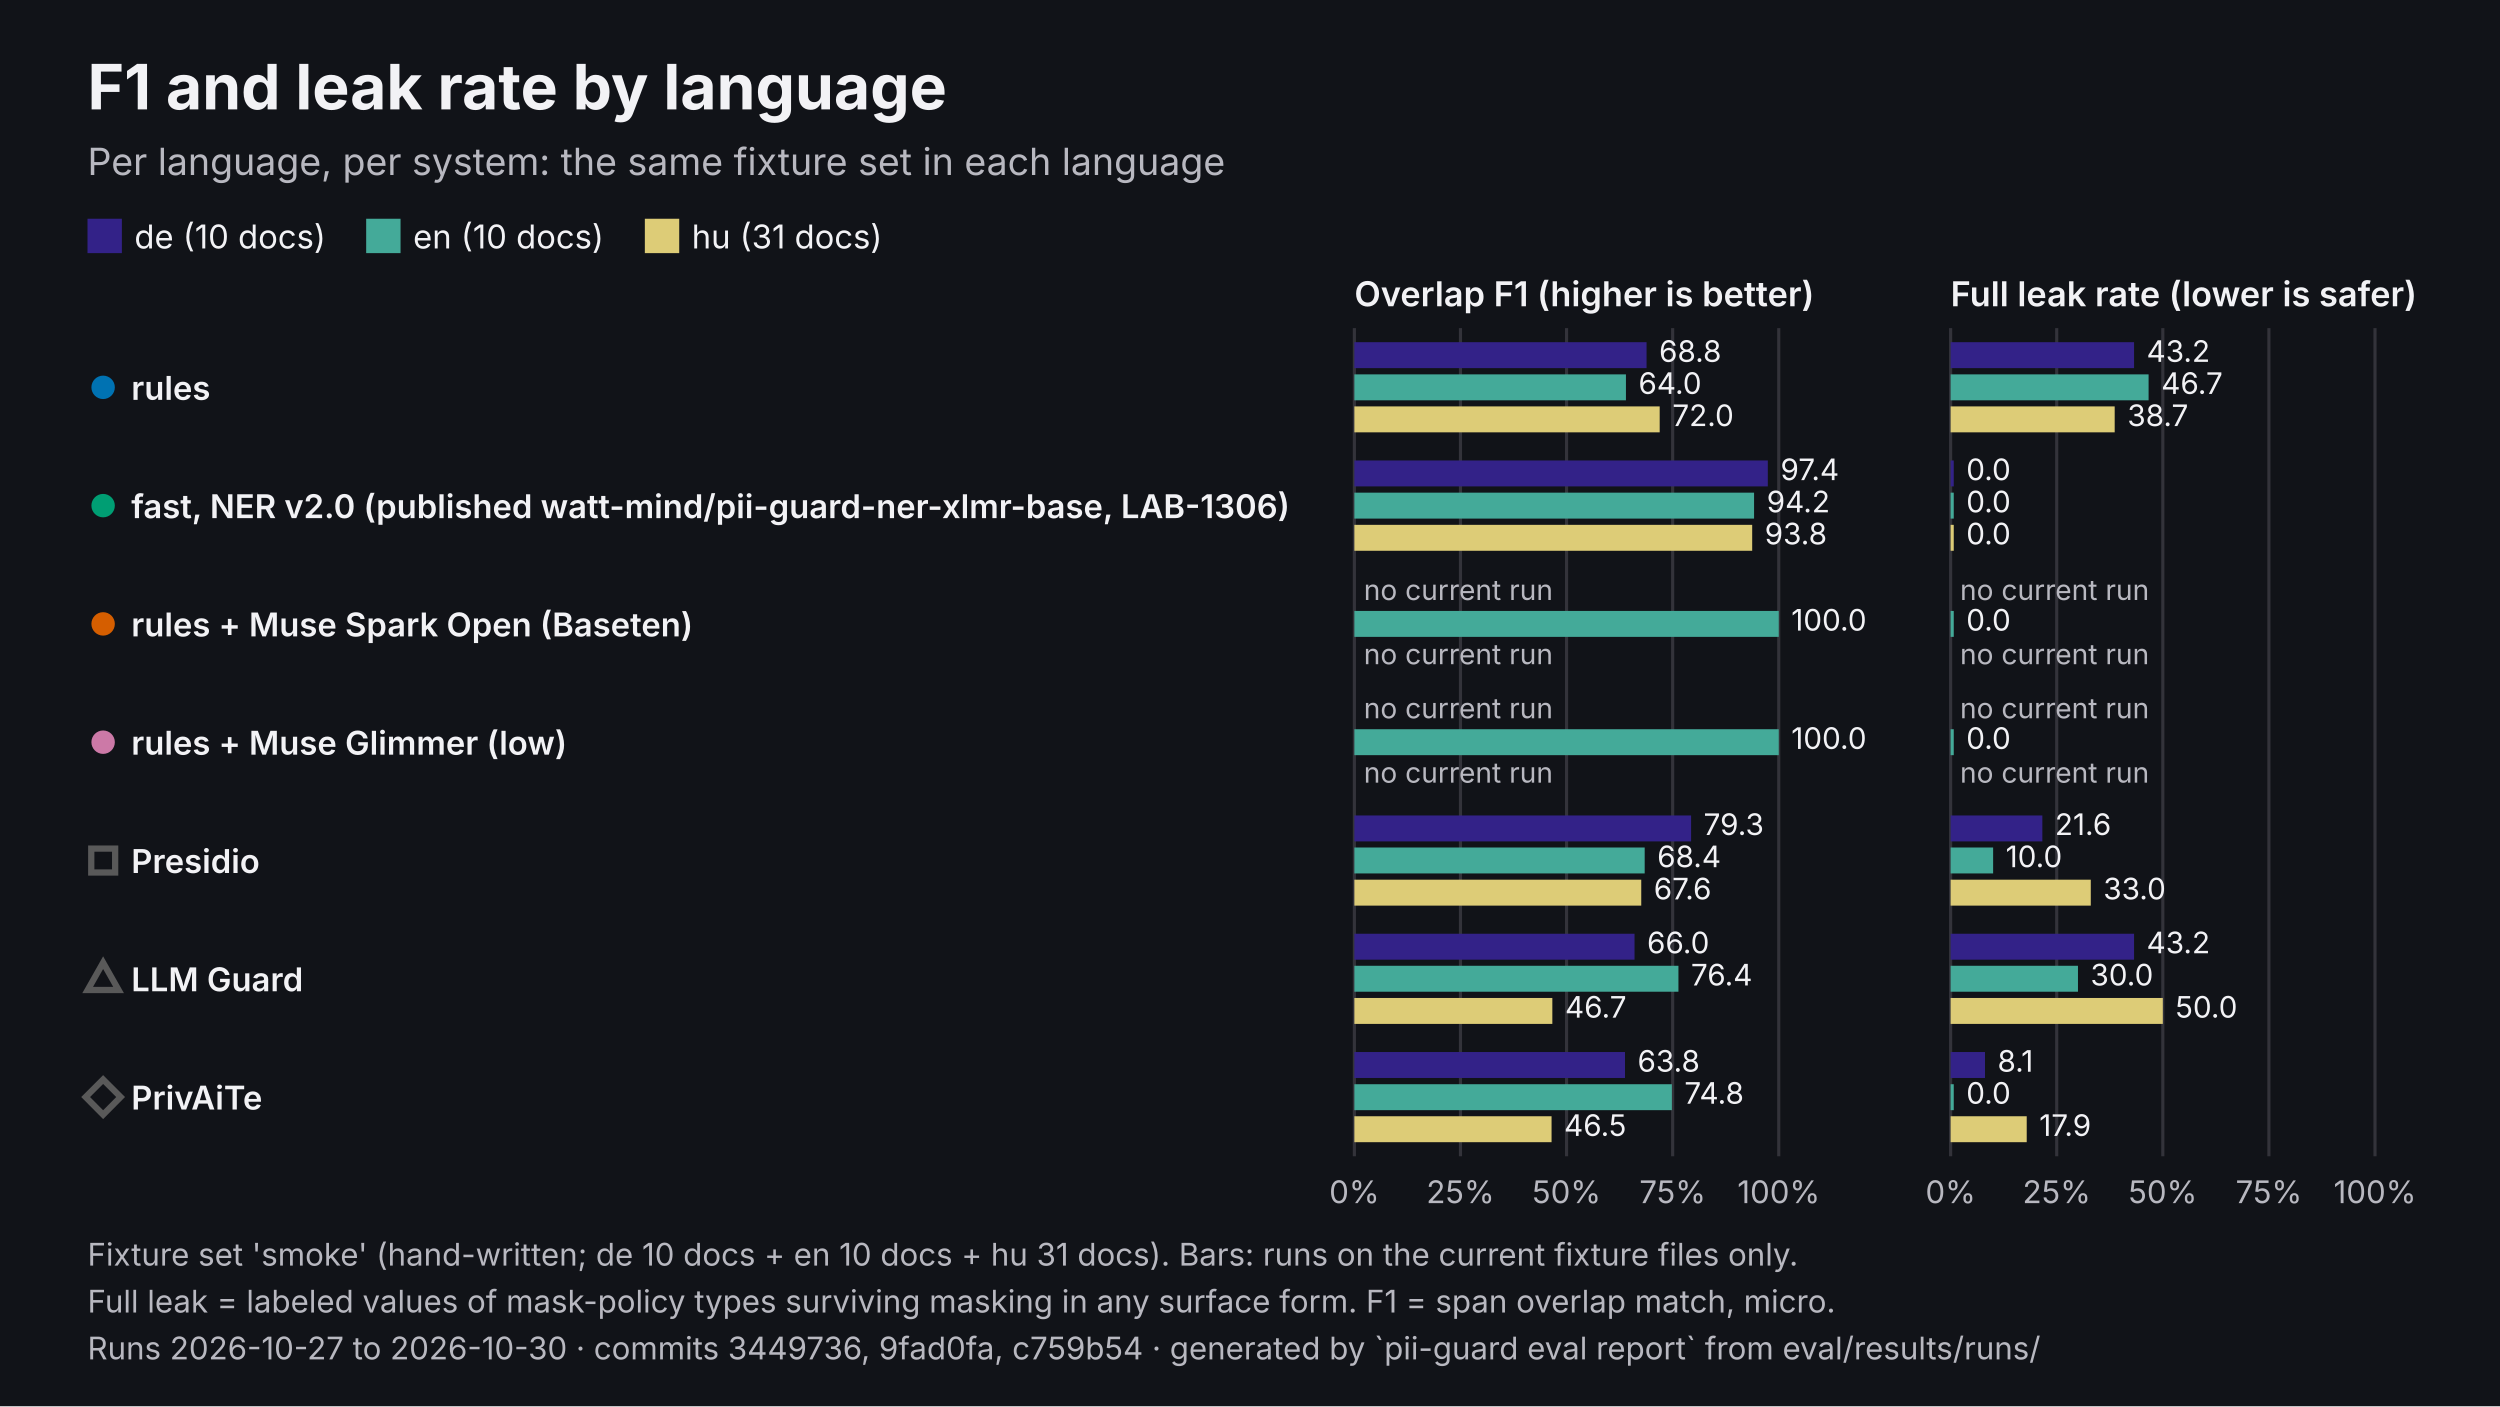
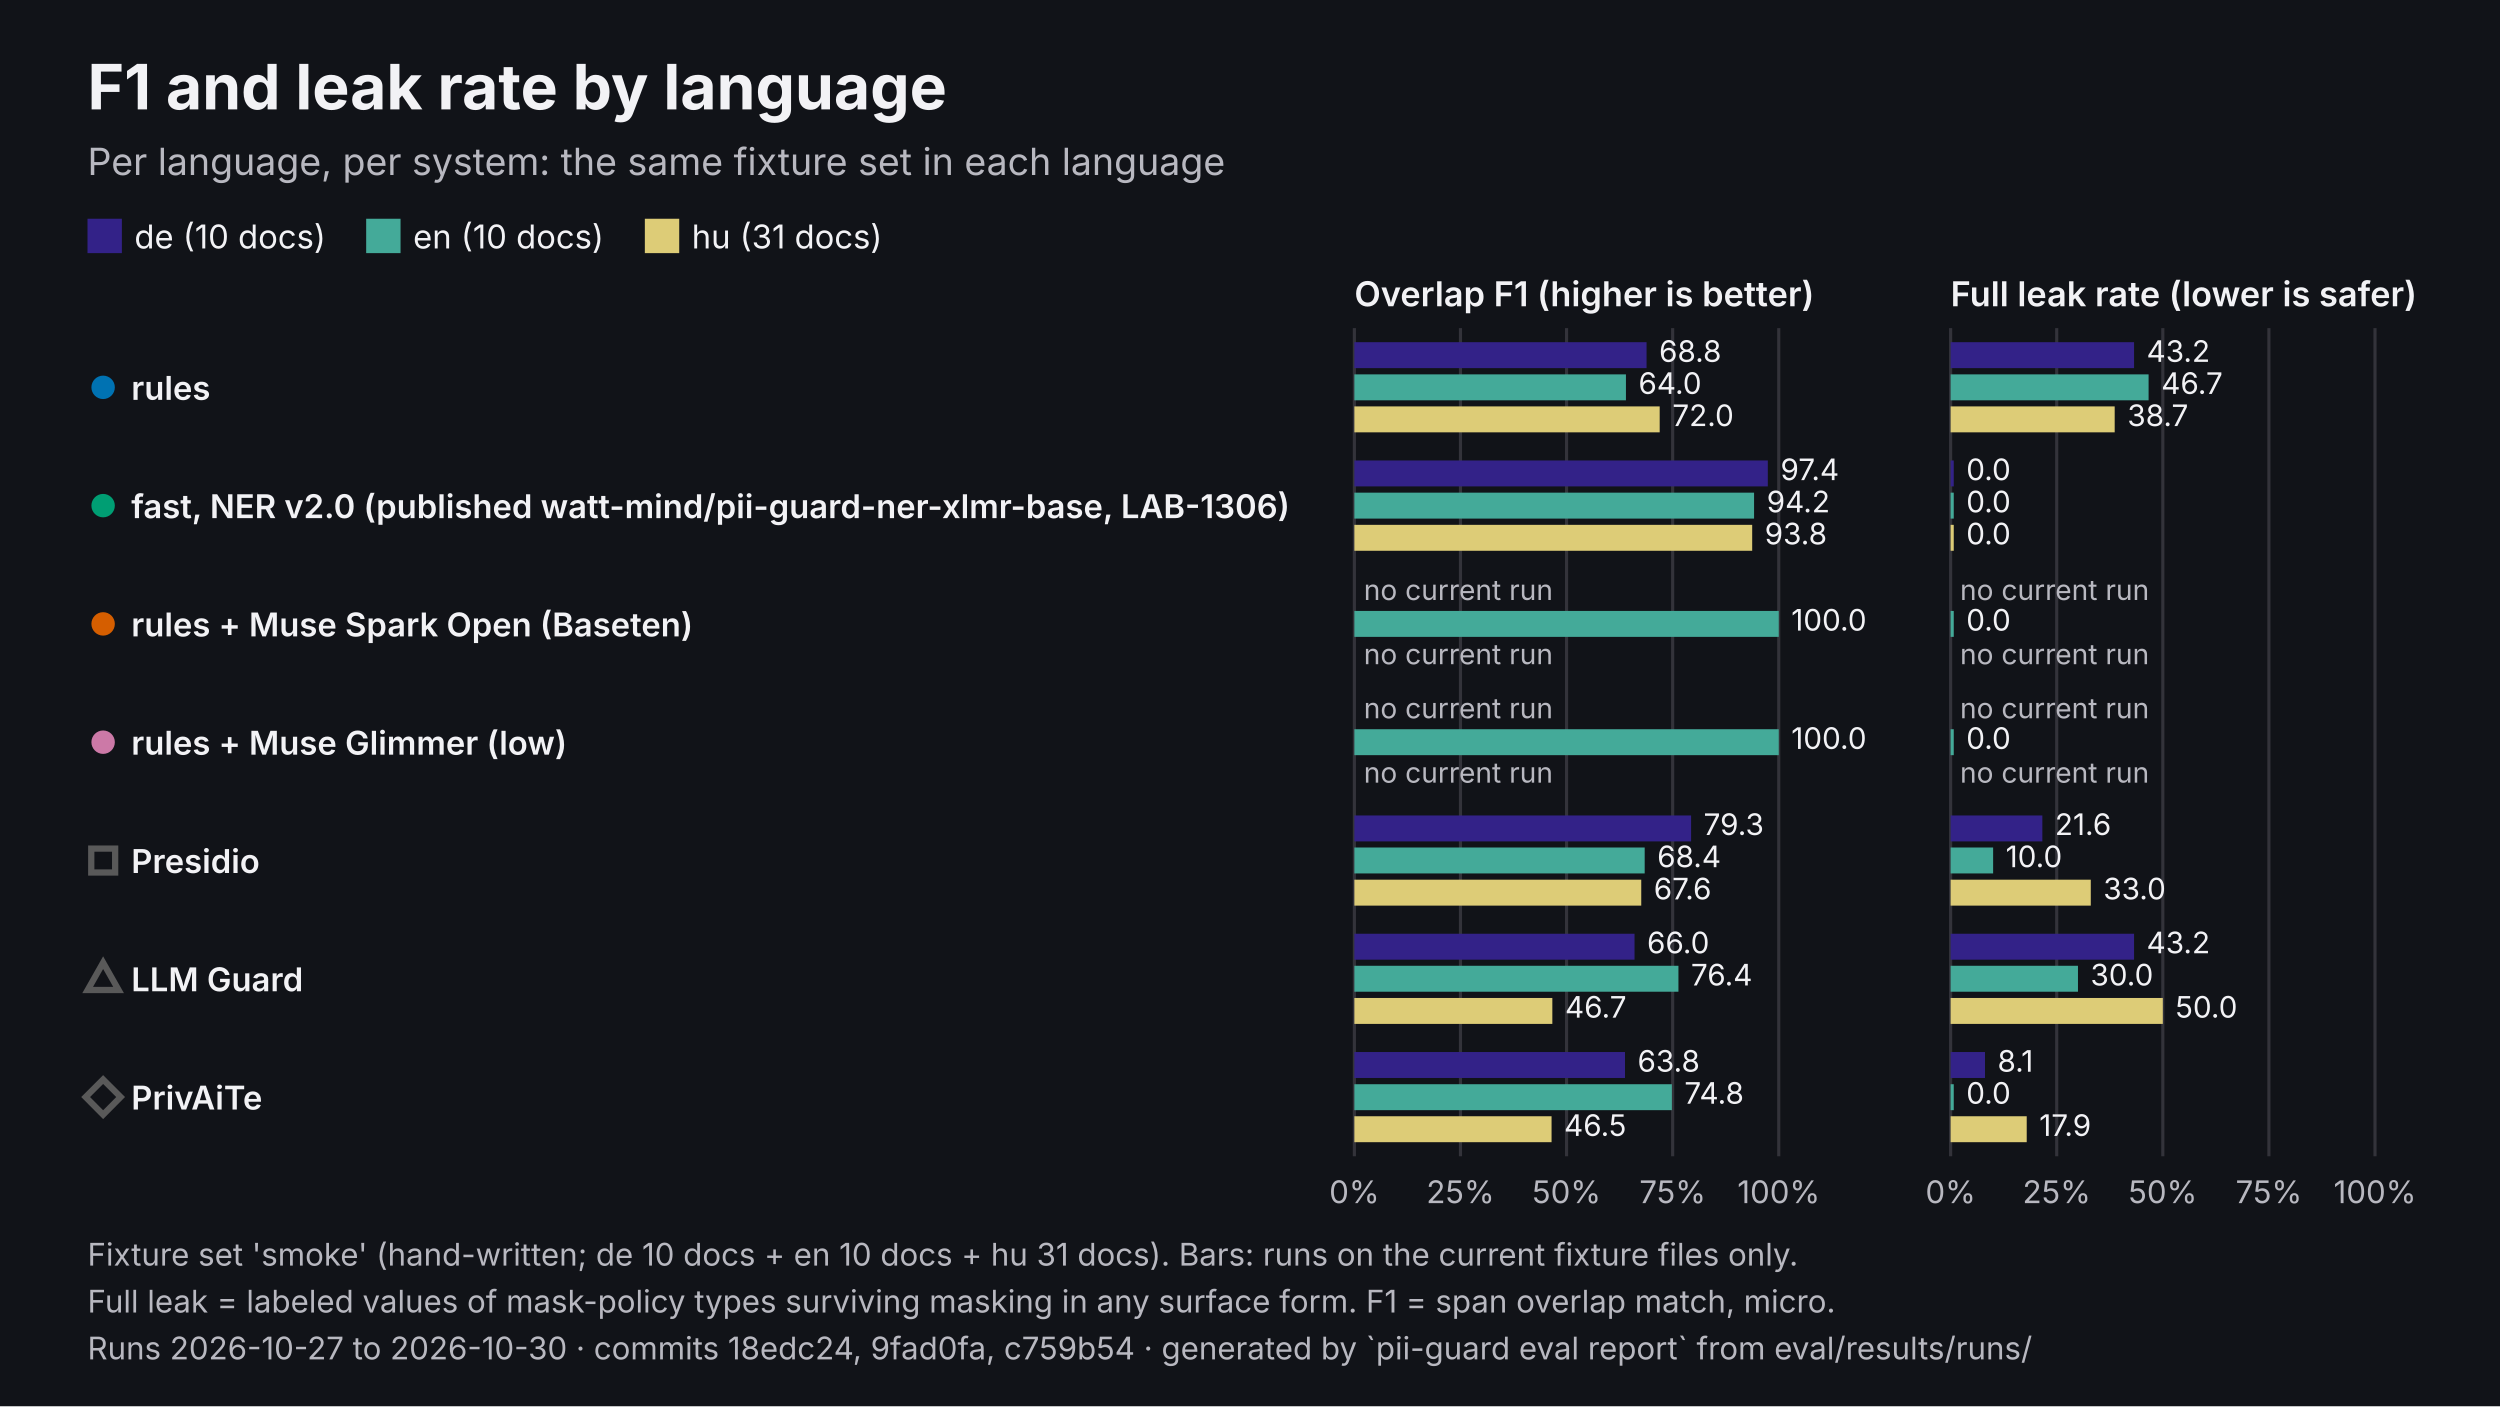
<svg xmlns="http://www.w3.org/2000/svg" viewBox="0 0 1600 900" width="1600" height="900" role="img" aria-labelledby="t d" font-family="Inter, 'Helvetica Neue', Helvetica, Arial, sans-serif">
  <rect width="1600" height="900" fill="#111318" />
  <text x="56" y="70" font-size="40" fill="#F2F2F5" font-weight="700">F1 and leak rate by language</text>
  <text x="56" y="112" font-size="24" fill="#B8B8C0">Per language, per system: the same fixture set in each language</text>
  <rect x="56" y="140" width="22" height="22" fill="#332288" />
  <text x="86" y="159" font-size="21" fill="#F2F2F5">de (10 docs)</text>
  <rect x="234.35" y="140" width="22" height="22" fill="#44AA99" />
  <text x="264.4" y="159" font-size="21" fill="#F2F2F5">en (10 docs)</text>
  <rect x="412.7" y="140" width="22" height="22" fill="#DDCC77" />
  <text x="442.7" y="159" font-size="21" fill="#F2F2F5">hu (31 docs)</text>
  <text x="866.8" y="196" font-size="22" fill="#F2F2F5" font-weight="600">Overlap F1 (higher is better)</text>
  <line x1="866.8" y1="210" x2="866.8" y2="740" stroke="#33333A" stroke-width="2" />
  <text x="866.8" y="770" font-size="20" fill="#B8B8C0" text-anchor="middle">0%</text>
  <line x1="934.7" y1="210" x2="934.7" y2="740" stroke="#33333A" stroke-width="2" />
  <text x="934.7" y="770" font-size="20" fill="#B8B8C0" text-anchor="middle">25%</text>
  <line x1="1002.6" y1="210" x2="1002.6" y2="740" stroke="#33333A" stroke-width="2" />
  <text x="1002.6" y="770" font-size="20" fill="#B8B8C0" text-anchor="middle">50%</text>
  <line x1="1070.5" y1="210" x2="1070.5" y2="740" stroke="#33333A" stroke-width="2" />
  <text x="1070.5" y="770" font-size="20" fill="#B8B8C0" text-anchor="middle">75%</text>
  <line x1="1138.4" y1="210" x2="1138.4" y2="740" stroke="#33333A" stroke-width="2" />
  <text x="1138.4" y="770" font-size="20" fill="#B8B8C0" text-anchor="middle">100%</text>
  <text x="1248.4" y="196" font-size="22" fill="#F2F2F5" font-weight="600">Full leak rate (lower is safer)</text>
  <line x1="1248.4" y1="210" x2="1248.4" y2="740" stroke="#33333A" stroke-width="2" />
  <text x="1248.4" y="770" font-size="20" fill="#B8B8C0" text-anchor="middle">0%</text>
  <line x1="1316.3" y1="210" x2="1316.3" y2="740" stroke="#33333A" stroke-width="2" />
  <text x="1316.3" y="770" font-size="20" fill="#B8B8C0" text-anchor="middle">25%</text>
  <line x1="1384.2" y1="210" x2="1384.2" y2="740" stroke="#33333A" stroke-width="2" />
  <text x="1384.2" y="770" font-size="20" fill="#B8B8C0" text-anchor="middle">50%</text>
  <line x1="1452.1" y1="210" x2="1452.1" y2="740" stroke="#33333A" stroke-width="2" />
  <text x="1452.1" y="770" font-size="20" fill="#B8B8C0" text-anchor="middle">75%</text>
  <line x1="1520" y1="210" x2="1520" y2="740" stroke="#33333A" stroke-width="2" />
  <text x="1520" y="770" font-size="20" fill="#B8B8C0" text-anchor="middle">100%</text>
  <circle cx="66" cy="247.9" r="9" fill="#0072B2" stroke="#111318" stroke-width="3" />
  <text x="84" y="255.9" font-size="21" fill="#F2F2F5" font-weight="600">rules</text>
  <rect x="866.8" y="219" width="187" height="16.6" fill="#332288" />
  <text x="1061.8" y="231.6" font-size="19" fill="#F2F2F5">68.8</text>
  <rect x="1248.4" y="219" width="117.4" height="16.6" fill="#332288" />
  <text x="1373.8" y="231.6" font-size="19" fill="#F2F2F5">43.2</text>
  <rect x="866.8" y="239.6" width="173.8" height="16.6" fill="#44AA99" />
  <text x="1048.6" y="252.1" font-size="19" fill="#F2F2F5">64.0</text>
  <rect x="1248.4" y="239.6" width="126.7" height="16.6" fill="#44AA99" />
  <text x="1383.2" y="252.1" font-size="19" fill="#F2F2F5">46.7</text>
  <rect x="866.8" y="260.1" width="195.4" height="16.6" fill="#DDCC77" />
  <text x="1070.3" y="272.7" font-size="19" fill="#F2F2F5">72.0</text>
  <rect x="1248.4" y="260.1" width="105" height="16.6" fill="#DDCC77" />
  <text x="1361.5" y="272.7" font-size="19" fill="#F2F2F5">38.7</text>
  <circle cx="66" cy="323.6" r="9" fill="#009E73" stroke="#111318" stroke-width="3" />
  <text x="84" y="331.6" font-size="21" fill="#F2F2F5" font-weight="600">fast, NER v2.0 (published watt-mind/pii-guard-ner-xlmr-base, LAB-1306)</text>
  <rect x="866.8" y="294.7" width="264.6" height="16.6" fill="#332288" />
  <text x="1139.5" y="307.3" font-size="19" fill="#F2F2F5">97.4</text>
  <rect x="1248.4" y="294.7" width="2" height="16.6" fill="#332288" />
  <text x="1258.4" y="307.3" font-size="19" fill="#F2F2F5">0.0</text>
  <rect x="866.8" y="315.3" width="255.8" height="16.6" fill="#44AA99" />
  <text x="1130.7" y="327.9" font-size="19" fill="#F2F2F5">94.2</text>
  <rect x="1248.4" y="315.3" width="2" height="16.6" fill="#44AA99" />
  <text x="1258.4" y="327.9" font-size="19" fill="#F2F2F5">0.0</text>
  <rect x="866.8" y="335.9" width="254.6" height="16.6" fill="#DDCC77" />
  <text x="1129.4" y="348.4" font-size="19" fill="#F2F2F5">93.8</text>
  <rect x="1248.4" y="335.9" width="2" height="16.6" fill="#DDCC77" />
  <text x="1258.4" y="348.4" font-size="19" fill="#F2F2F5">0.0</text>
  <circle cx="66" cy="399.3" r="9" fill="#D55E00" stroke="#111318" stroke-width="3" />
  <text x="84" y="407.3" font-size="21" fill="#F2F2F5" font-weight="600">rules + Muse Spark Open (Baseten)</text>
  <text x="872.8" y="384" font-size="18" fill="#B8B8C0">no current run</text>
  <text x="1254.4" y="384" font-size="18" fill="#B8B8C0">no current run</text>
  <rect x="866.8" y="391" width="271.6" height="16.6" fill="#44AA99" />
  <text x="1146.4" y="403.6" font-size="19" fill="#F2F2F5">100.0</text>
  <rect x="1248.4" y="391" width="2" height="16.6" fill="#44AA99" />
  <text x="1258.4" y="403.6" font-size="19" fill="#F2F2F5">0.0</text>
  <text x="872.8" y="425.1" font-size="18" fill="#B8B8C0">no current run</text>
  <text x="1254.4" y="425.1" font-size="18" fill="#B8B8C0">no current run</text>
  <circle cx="66" cy="475" r="9" fill="#CC79A7" stroke="#111318" stroke-width="3" />
  <text x="84" y="483" font-size="21" fill="#F2F2F5" font-weight="600">rules + Muse Glimmer (low)</text>
  <text x="872.8" y="459.7" font-size="18" fill="#B8B8C0">no current run</text>
  <text x="1254.4" y="459.7" font-size="18" fill="#B8B8C0">no current run</text>
  <rect x="866.8" y="466.7" width="271.6" height="16.6" fill="#44AA99" />
  <text x="1146.4" y="479.3" font-size="19" fill="#F2F2F5">100.0</text>
  <rect x="1248.4" y="466.7" width="2" height="16.6" fill="#44AA99" />
  <text x="1258.4" y="479.3" font-size="19" fill="#F2F2F5">0.0</text>
  <text x="872.8" y="500.9" font-size="18" fill="#B8B8C0">no current run</text>
  <text x="1254.4" y="500.9" font-size="18" fill="#B8B8C0">no current run</text>
  <rect x="58.4" y="543.1" width="15.3" height="15.3" fill="#111318" stroke="#595959" stroke-width="4" />
  <text x="84" y="558.7" font-size="21" fill="#F2F2F5" font-weight="600">Presidio</text>
  <rect x="866.8" y="521.9" width="215.5" height="16.6" fill="#332288" />
  <text x="1090.3" y="534.4" font-size="19" fill="#F2F2F5">79.3</text>
  <rect x="1248.4" y="521.9" width="58.7" height="16.6" fill="#332288" />
  <text x="1315.1" y="534.4" font-size="19" fill="#F2F2F5">21.6</text>
  <rect x="866.8" y="542.4" width="185.8" height="16.6" fill="#44AA99" />
  <text x="1060.6" y="555" font-size="19" fill="#F2F2F5">68.4</text>
  <rect x="1248.4" y="542.4" width="27.2" height="16.6" fill="#44AA99" />
  <text x="1283.6" y="555" font-size="19" fill="#F2F2F5">10.0</text>
  <rect x="866.8" y="563" width="183.6" height="16.6" fill="#DDCC77" />
  <text x="1058.4" y="575.6" font-size="19" fill="#F2F2F5">67.6</text>
  <rect x="1248.4" y="563" width="89.7" height="16.6" fill="#DDCC77" />
  <text x="1346.1" y="575.6" font-size="19" fill="#F2F2F5">33.0</text>
  <polygon points="66,616.1 75.9,633.6 56.1,633.6" fill="#111318" stroke="#595959" stroke-width="4" />
  <text x="84" y="634.4" font-size="21" fill="#F2F2F5" font-weight="600">LLM Guard</text>
  <rect x="866.8" y="597.6" width="179.3" height="16.6" fill="#332288" />
  <text x="1054.1" y="610.1" font-size="19" fill="#F2F2F5">66.0</text>
  <rect x="1248.4" y="597.6" width="117.4" height="16.6" fill="#332288" />
  <text x="1373.8" y="610.1" font-size="19" fill="#F2F2F5">43.2</text>
  <rect x="866.8" y="618.1" width="207.4" height="16.6" fill="#44AA99" />
  <text x="1082.2" y="630.7" font-size="19" fill="#F2F2F5">76.4</text>
  <rect x="1248.4" y="618.1" width="81.5" height="16.6" fill="#44AA99" />
  <text x="1337.9" y="630.7" font-size="19" fill="#F2F2F5">30.0</text>
  <rect x="866.8" y="638.7" width="126.7" height="16.6" fill="#DDCC77" />
  <text x="1001.6" y="651.3" font-size="19" fill="#F2F2F5">46.7</text>
  <rect x="1248.4" y="638.7" width="135.8" height="16.6" fill="#DDCC77" />
  <text x="1392.2" y="651.3" font-size="19" fill="#F2F2F5">50.0</text>
  <polygon points="66,690.9 77.2,702.1 66,713.4 54.8,702.1" fill="#111318" stroke="#595959" stroke-width="4" />
  <text x="84" y="710.1" font-size="21" fill="#F2F2F5" font-weight="600">PrivAiTe</text>
  <rect x="866.8" y="673.3" width="173.2" height="16.6" fill="#332288" />
  <text x="1048" y="685.9" font-size="19" fill="#F2F2F5">63.8</text>
  <rect x="1248.4" y="673.3" width="22" height="16.6" fill="#332288" />
  <text x="1278.4" y="685.9" font-size="19" fill="#F2F2F5">8.1</text>
  <rect x="866.8" y="693.9" width="203.2" height="16.6" fill="#44AA99" />
  <text x="1078" y="706.4" font-size="19" fill="#F2F2F5">74.8</text>
  <rect x="1248.4" y="693.9" width="2" height="16.6" fill="#44AA99" />
  <text x="1258.4" y="706.4" font-size="19" fill="#F2F2F5">0.0</text>
  <rect x="866.8" y="714.4" width="126.2" height="16.6" fill="#DDCC77" />
  <text x="1001" y="727" font-size="19" fill="#F2F2F5">46.5</text>
  <rect x="1248.4" y="714.4" width="48.7" height="16.6" fill="#DDCC77" />
  <text x="1305.1" y="727" font-size="19" fill="#F2F2F5">17.9</text>
  <text x="56" y="810" font-size="20" fill="#B8B8C0">Fixture set 'smoke' (hand-written; de 10 docs + en 10 docs + hu 31 docs). Bars: runs on the current fixture files only.</text>
  <text x="56" y="840" font-size="20" fill="#B8B8C0">Full leak = labeled values of mask-policy types surviving masking in any surface form. F1 = span overlap match, micro.</text>
-   <text x="56" y="870" font-size="20" fill="#B8B8C0">Runs 2026-10-27 to 2026-10-30 · commits 3449736, 9fad0fa, c759b54 · generated by `pii-guard eval report` from eval/results/runs/</text>
+   <text x="56" y="870" font-size="20" fill="#B8B8C0">Runs 2026-10-27 to 2026-10-30 · commits 18edc24, 9fad0fa, c759b54 · generated by `pii-guard eval report` from eval/results/runs/</text>
</svg>
